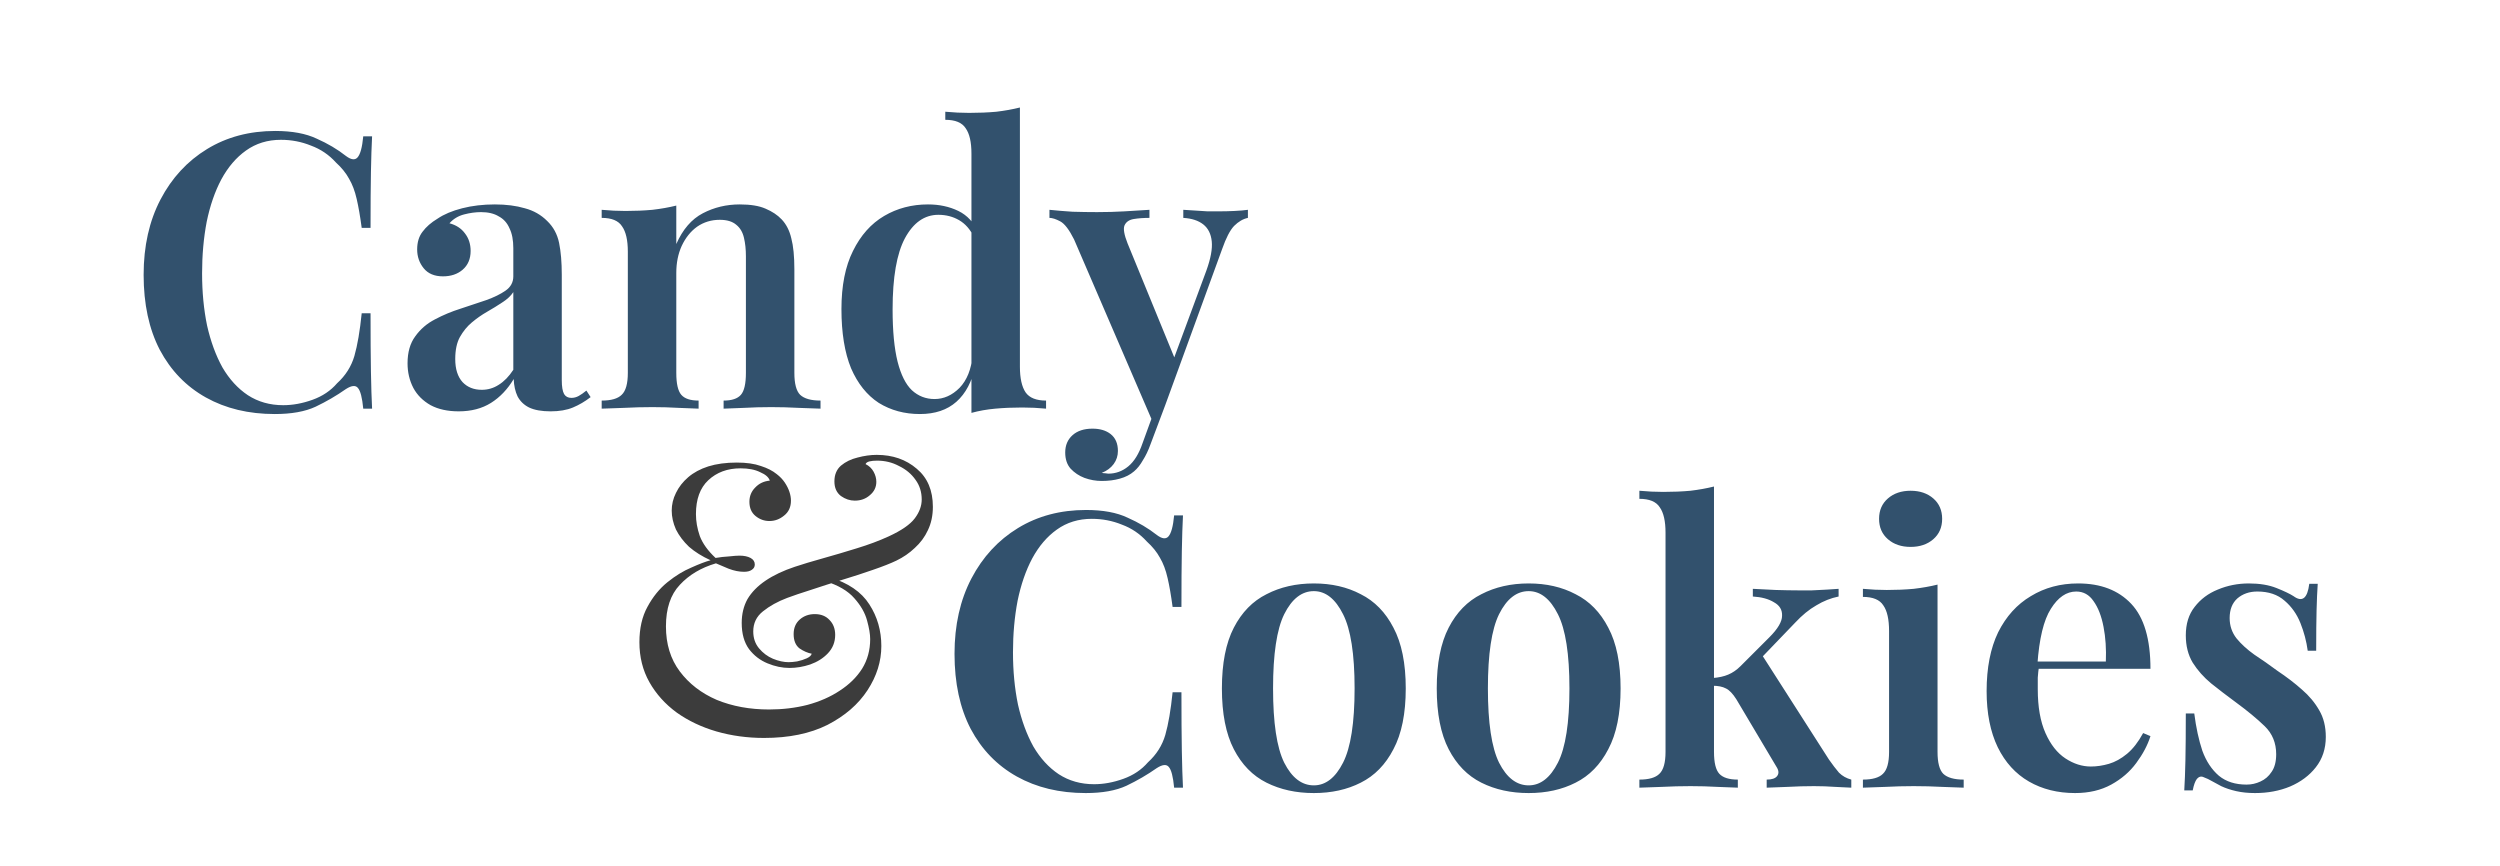
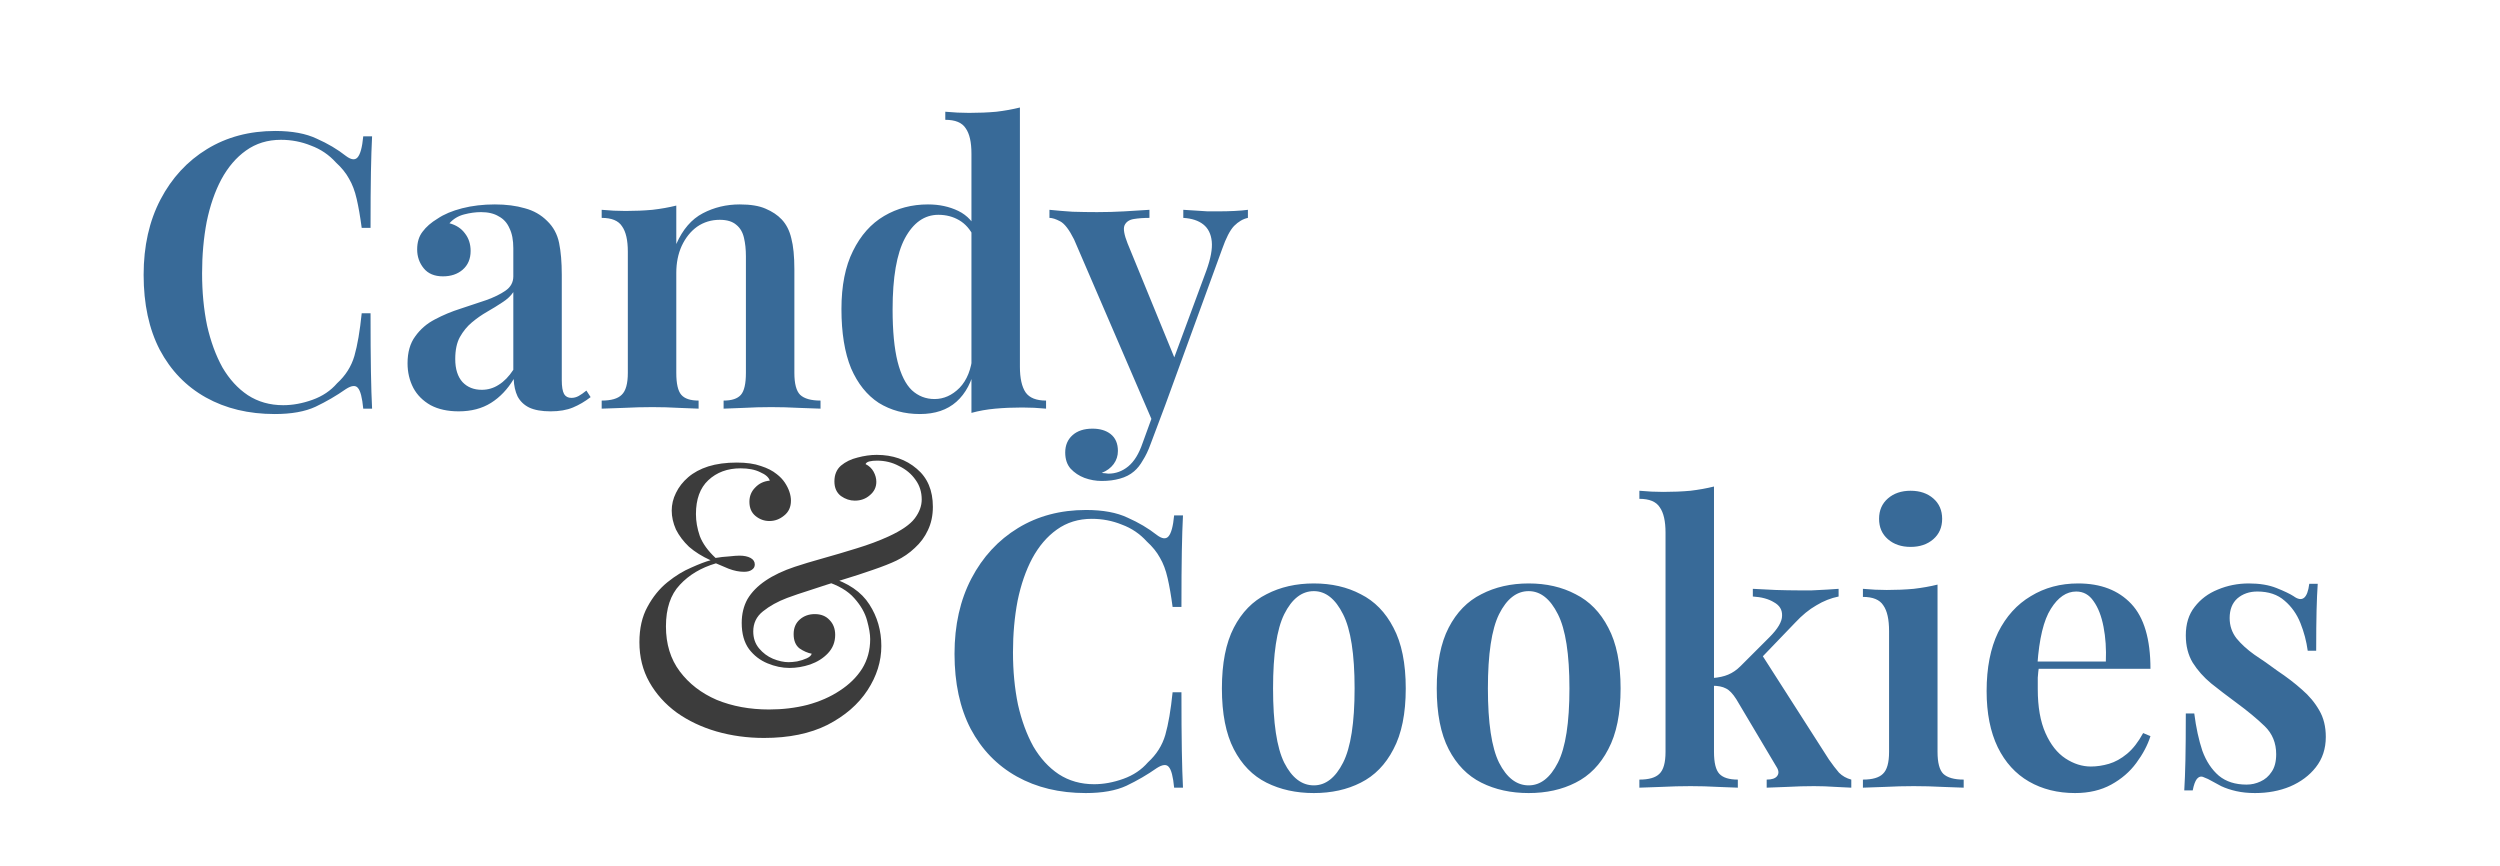
<svg xmlns="http://www.w3.org/2000/svg" width="520" height="180" viewBox="0 0 520 180" fill="none">
-   <path d="M225.9 106.076C229.42 106.076 232.3 106.609 234.54 107.676C236.834 108.689 238.86 109.889 240.62 111.276C241.687 112.076 242.487 112.182 243.02 111.596C243.607 110.956 244.007 109.489 244.22 107.196H246.06C245.954 109.222 245.874 111.702 245.82 114.636C245.767 117.569 245.74 121.436 245.74 126.236H243.9C243.58 123.836 243.234 121.836 242.86 120.236C242.487 118.582 241.954 117.169 241.26 115.996C240.62 114.822 239.714 113.702 238.54 112.636C237.1 111.036 235.367 109.862 233.34 109.116C231.367 108.316 229.287 107.916 227.1 107.916C224.327 107.916 221.9 108.662 219.82 110.156C217.794 111.596 216.087 113.596 214.7 116.156C213.367 118.662 212.354 121.596 211.66 124.956C211.02 128.316 210.7 131.889 210.7 135.676C210.7 139.569 211.047 143.196 211.74 146.556C212.487 149.862 213.554 152.769 214.94 155.276C216.38 157.729 218.14 159.649 220.22 161.036C222.354 162.422 224.807 163.116 227.58 163.116C229.554 163.116 231.58 162.742 233.66 161.996C235.74 161.249 237.447 160.102 238.78 158.556C240.54 156.956 241.74 155.062 242.38 152.876C243.02 150.636 243.527 147.676 243.9 143.996H245.74C245.74 149.009 245.767 153.062 245.82 156.156C245.874 159.196 245.954 161.756 246.06 163.836H244.22C244.007 161.542 243.634 160.102 243.1 159.516C242.62 158.929 241.794 159.009 240.62 159.756C238.647 161.142 236.54 162.369 234.3 163.436C232.114 164.449 229.287 164.956 225.82 164.956C220.38 164.956 215.607 163.809 211.5 161.516C207.394 159.222 204.194 155.916 201.9 151.596C199.66 147.276 198.54 142.076 198.54 135.996C198.54 130.022 199.714 124.796 202.06 120.316C204.407 115.836 207.634 112.342 211.74 109.836C215.847 107.329 220.567 106.076 225.9 106.076ZM273.276 121.356C276.956 121.356 280.209 122.102 283.036 123.596C285.916 125.036 288.182 127.356 289.836 130.556C291.542 133.756 292.396 137.969 292.396 143.196C292.396 148.422 291.542 152.636 289.836 155.836C288.182 159.036 285.916 161.356 283.036 162.796C280.209 164.236 276.956 164.956 273.276 164.956C269.596 164.956 266.316 164.236 263.436 162.796C260.556 161.356 258.289 159.036 256.636 155.836C254.982 152.636 254.156 148.422 254.156 143.196C254.156 137.969 254.982 133.756 256.636 130.556C258.289 127.356 260.556 125.036 263.436 123.596C266.316 122.102 269.596 121.356 273.276 121.356ZM273.276 122.956C270.769 122.956 268.716 124.556 267.116 127.756C265.569 130.902 264.796 136.049 264.796 143.196C264.796 150.342 265.569 155.489 267.116 158.636C268.716 161.782 270.769 163.356 273.276 163.356C275.729 163.356 277.756 161.782 279.356 158.636C280.956 155.489 281.756 150.342 281.756 143.196C281.756 136.049 280.956 130.902 279.356 127.756C277.756 124.556 275.729 122.956 273.276 122.956ZM317.963 121.356C321.643 121.356 324.897 122.102 327.723 123.596C330.603 125.036 332.87 127.356 334.523 130.556C336.23 133.756 337.083 137.969 337.083 143.196C337.083 148.422 336.23 152.636 334.523 155.836C332.87 159.036 330.603 161.356 327.723 162.796C324.897 164.236 321.643 164.956 317.963 164.956C314.283 164.956 311.003 164.236 308.123 162.796C305.243 161.356 302.977 159.036 301.323 155.836C299.67 152.636 298.843 148.422 298.843 143.196C298.843 137.969 299.67 133.756 301.323 130.556C302.977 127.356 305.243 125.036 308.123 123.596C311.003 122.102 314.283 121.356 317.963 121.356ZM317.963 122.956C315.457 122.956 313.403 124.556 311.803 127.756C310.257 130.902 309.483 136.049 309.483 143.196C309.483 150.342 310.257 155.489 311.803 158.636C313.403 161.782 315.457 163.356 317.963 163.356C320.417 163.356 322.443 161.782 324.043 158.636C325.643 155.489 326.443 150.342 326.443 143.196C326.443 136.049 325.643 130.902 324.043 127.756C322.443 124.556 320.417 122.956 317.963 122.956ZM356.51 101.196V156.396C356.51 158.636 356.883 160.156 357.63 160.956C358.376 161.756 359.656 162.156 361.47 162.156V163.836C360.563 163.782 359.176 163.729 357.31 163.676C355.443 163.569 353.55 163.516 351.63 163.516C349.656 163.516 347.63 163.569 345.55 163.676C343.523 163.729 342.003 163.782 340.99 163.836V162.156C342.963 162.156 344.35 161.756 345.15 160.956C346.003 160.156 346.43 158.636 346.43 156.396V110.796C346.43 108.396 346.03 106.636 345.23 105.516C344.483 104.342 343.07 103.756 340.99 103.756V102.076C342.696 102.236 344.35 102.316 345.95 102.316C347.976 102.316 349.87 102.236 351.63 102.076C353.39 101.862 355.016 101.569 356.51 101.196ZM382.43 122.476V124.076C380.83 124.396 379.283 125.009 377.79 125.916C376.296 126.769 374.83 127.969 373.39 129.516L365.47 137.756L366.35 135.996L380.43 157.996C381.176 159.062 381.87 159.969 382.51 160.716C383.203 161.409 384.056 161.889 385.07 162.156V163.836C384.376 163.782 383.283 163.729 381.79 163.676C380.296 163.569 378.803 163.516 377.31 163.516C375.496 163.516 373.63 163.569 371.71 163.676C369.843 163.729 368.43 163.782 367.47 163.836V162.156C368.536 162.156 369.256 161.916 369.63 161.436C370.056 160.902 370.003 160.236 369.47 159.436L361.15 145.436C360.403 144.262 359.683 143.516 358.99 143.196C358.296 142.822 357.363 142.636 356.19 142.636V141.036C357.523 140.929 358.616 140.689 359.47 140.316C360.376 139.942 361.23 139.356 362.03 138.556L368.03 132.556C369.79 130.796 370.67 129.302 370.67 128.076C370.723 126.849 370.163 125.916 368.99 125.276C367.87 124.582 366.403 124.182 364.59 124.076V122.476C366.03 122.529 367.63 122.609 369.39 122.716C371.15 122.769 372.643 122.796 373.87 122.796C374.83 122.796 375.843 122.796 376.91 122.796C378.03 122.742 379.07 122.689 380.03 122.636C381.043 122.582 381.843 122.529 382.43 122.476ZM397.407 102.076C399.327 102.076 400.9 102.609 402.127 103.676C403.354 104.742 403.967 106.156 403.967 107.916C403.967 109.676 403.354 111.089 402.127 112.156C400.9 113.222 399.327 113.756 397.407 113.756C395.487 113.756 393.914 113.222 392.687 112.156C391.46 111.089 390.847 109.676 390.847 107.916C390.847 106.156 391.46 104.742 392.687 103.676C393.914 102.609 395.487 102.076 397.407 102.076ZM403.007 121.596V156.396C403.007 158.636 403.407 160.156 404.207 160.956C405.06 161.756 406.474 162.156 408.447 162.156V163.836C407.487 163.782 406.02 163.729 404.047 163.676C402.074 163.569 400.074 163.516 398.047 163.516C396.074 163.516 394.074 163.569 392.047 163.676C390.02 163.729 388.5 163.782 387.487 163.836V162.156C389.46 162.156 390.847 161.756 391.647 160.956C392.5 160.156 392.927 158.636 392.927 156.396V131.276C392.927 128.822 392.527 127.036 391.727 125.916C390.98 124.742 389.567 124.156 387.487 124.156V122.476C389.194 122.636 390.847 122.716 392.447 122.716C394.42 122.716 396.287 122.636 398.047 122.476C399.86 122.262 401.514 121.969 403.007 121.596ZM432.256 121.356C436.95 121.356 440.63 122.769 443.296 125.596C445.963 128.422 447.296 132.929 447.296 139.116H420.336L420.256 137.596H438.016C438.123 134.982 437.963 132.582 437.536 130.396C437.11 128.156 436.416 126.369 435.456 125.036C434.55 123.702 433.35 123.036 431.856 123.036C429.83 123.036 428.07 124.236 426.576 126.636C425.083 128.982 424.15 132.849 423.776 138.236L424.096 138.716C423.99 139.409 423.91 140.156 423.856 140.956C423.856 141.756 423.856 142.556 423.856 143.356C423.856 147.036 424.39 150.076 425.456 152.476C426.523 154.876 427.91 156.636 429.616 157.756C431.323 158.876 433.083 159.436 434.896 159.436C436.123 159.436 437.376 159.249 438.656 158.876C439.936 158.502 441.19 157.809 442.416 156.796C443.643 155.782 444.763 154.342 445.776 152.476L447.296 153.116C446.71 154.982 445.723 156.849 444.336 158.716C443.003 160.529 441.27 162.022 439.136 163.196C437.003 164.369 434.496 164.956 431.616 164.956C427.99 164.956 424.79 164.156 422.016 162.556C419.243 160.956 417.083 158.582 415.536 155.436C413.99 152.236 413.216 148.342 413.216 143.756C413.216 138.902 414.016 134.822 415.616 131.516C417.27 128.209 419.536 125.702 422.416 123.996C425.296 122.236 428.576 121.356 432.256 121.356ZM467.767 121.356C470.007 121.356 471.927 121.676 473.527 122.316C475.127 122.956 476.3 123.516 477.047 123.996C478.86 125.329 479.954 124.476 480.327 121.436H482.087C481.98 122.982 481.9 124.822 481.847 126.956C481.794 129.036 481.767 131.836 481.767 135.356H480.007C479.74 133.382 479.234 131.462 478.487 129.596C477.74 127.729 476.647 126.182 475.207 124.956C473.767 123.676 471.874 123.036 469.527 123.036C467.874 123.036 466.487 123.516 465.367 124.476C464.3 125.436 463.767 126.796 463.767 128.556C463.767 130.156 464.247 131.569 465.207 132.796C466.167 133.969 467.394 135.089 468.887 136.156C470.434 137.169 472.034 138.289 473.687 139.516C475.607 140.796 477.314 142.102 478.807 143.436C480.3 144.716 481.5 146.156 482.407 147.756C483.314 149.302 483.767 151.142 483.767 153.276C483.767 155.729 483.074 157.836 481.687 159.596C480.354 161.302 478.567 162.636 476.327 163.596C474.14 164.502 471.714 164.956 469.047 164.956C467.607 164.956 466.3 164.822 465.127 164.556C463.954 164.289 462.914 163.942 462.007 163.516C461.314 163.142 460.674 162.796 460.087 162.476C459.554 162.156 458.994 161.889 458.407 161.676C457.874 161.409 457.394 161.516 456.967 161.996C456.594 162.476 456.3 163.276 456.087 164.396H454.327C454.434 162.689 454.514 160.609 454.567 158.156C454.62 155.702 454.647 152.449 454.647 148.396H456.407C456.78 151.329 457.34 153.916 458.087 156.156C458.887 158.342 460.034 160.076 461.527 161.356C463.02 162.582 464.94 163.196 467.287 163.196C468.3 163.196 469.26 162.982 470.167 162.556C471.127 162.129 471.9 161.462 472.487 160.556C473.127 159.649 473.447 158.422 473.447 156.876C473.447 154.529 472.647 152.582 471.047 151.036C469.447 149.489 467.447 147.836 465.047 146.076C463.234 144.742 461.527 143.436 459.927 142.156C458.38 140.876 457.1 139.436 456.087 137.836C455.127 136.236 454.647 134.342 454.647 132.156C454.647 129.756 455.26 127.782 456.487 126.236C457.714 124.636 459.314 123.436 461.287 122.636C463.314 121.782 465.474 121.356 467.767 121.356Z" fill="#32516D" />
+   <path d="M225.9 106.076C229.42 106.076 232.3 106.609 234.54 107.676C236.834 108.689 238.86 109.889 240.62 111.276C241.687 112.076 242.487 112.182 243.02 111.596C243.607 110.956 244.007 109.489 244.22 107.196H246.06C245.954 109.222 245.874 111.702 245.82 114.636C245.767 117.569 245.74 121.436 245.74 126.236H243.9C243.58 123.836 243.234 121.836 242.86 120.236C242.487 118.582 241.954 117.169 241.26 115.996C240.62 114.822 239.714 113.702 238.54 112.636C237.1 111.036 235.367 109.862 233.34 109.116C231.367 108.316 229.287 107.916 227.1 107.916C224.327 107.916 221.9 108.662 219.82 110.156C217.794 111.596 216.087 113.596 214.7 116.156C213.367 118.662 212.354 121.596 211.66 124.956C211.02 128.316 210.7 131.889 210.7 135.676C210.7 139.569 211.047 143.196 211.74 146.556C212.487 149.862 213.554 152.769 214.94 155.276C216.38 157.729 218.14 159.649 220.22 161.036C222.354 162.422 224.807 163.116 227.58 163.116C229.554 163.116 231.58 162.742 233.66 161.996C235.74 161.249 237.447 160.102 238.78 158.556C240.54 156.956 241.74 155.062 242.38 152.876C243.02 150.636 243.527 147.676 243.9 143.996H245.74C245.74 149.009 245.767 153.062 245.82 156.156C245.874 159.196 245.954 161.756 246.06 163.836H244.22C244.007 161.542 243.634 160.102 243.1 159.516C242.62 158.929 241.794 159.009 240.62 159.756C238.647 161.142 236.54 162.369 234.3 163.436C232.114 164.449 229.287 164.956 225.82 164.956C220.38 164.956 215.607 163.809 211.5 161.516C207.394 159.222 204.194 155.916 201.9 151.596C199.66 147.276 198.54 142.076 198.54 135.996C198.54 130.022 199.714 124.796 202.06 120.316C204.407 115.836 207.634 112.342 211.74 109.836C215.847 107.329 220.567 106.076 225.9 106.076ZM273.276 121.356C276.956 121.356 280.209 122.102 283.036 123.596C285.916 125.036 288.182 127.356 289.836 130.556C291.542 133.756 292.396 137.969 292.396 143.196C292.396 148.422 291.542 152.636 289.836 155.836C288.182 159.036 285.916 161.356 283.036 162.796C280.209 164.236 276.956 164.956 273.276 164.956C269.596 164.956 266.316 164.236 263.436 162.796C260.556 161.356 258.289 159.036 256.636 155.836C254.982 152.636 254.156 148.422 254.156 143.196C254.156 137.969 254.982 133.756 256.636 130.556C258.289 127.356 260.556 125.036 263.436 123.596C266.316 122.102 269.596 121.356 273.276 121.356ZM273.276 122.956C270.769 122.956 268.716 124.556 267.116 127.756C265.569 130.902 264.796 136.049 264.796 143.196C264.796 150.342 265.569 155.489 267.116 158.636C268.716 161.782 270.769 163.356 273.276 163.356C275.729 163.356 277.756 161.782 279.356 158.636C280.956 155.489 281.756 150.342 281.756 143.196C281.756 136.049 280.956 130.902 279.356 127.756C277.756 124.556 275.729 122.956 273.276 122.956ZM317.963 121.356C321.643 121.356 324.897 122.102 327.723 123.596C330.603 125.036 332.87 127.356 334.523 130.556C336.23 133.756 337.083 137.969 337.083 143.196C337.083 148.422 336.23 152.636 334.523 155.836C332.87 159.036 330.603 161.356 327.723 162.796C324.897 164.236 321.643 164.956 317.963 164.956C314.283 164.956 311.003 164.236 308.123 162.796C305.243 161.356 302.977 159.036 301.323 155.836C299.67 152.636 298.843 148.422 298.843 143.196C298.843 137.969 299.67 133.756 301.323 130.556C302.977 127.356 305.243 125.036 308.123 123.596C311.003 122.102 314.283 121.356 317.963 121.356ZM317.963 122.956C315.457 122.956 313.403 124.556 311.803 127.756C310.257 130.902 309.483 136.049 309.483 143.196C309.483 150.342 310.257 155.489 311.803 158.636C313.403 161.782 315.457 163.356 317.963 163.356C320.417 163.356 322.443 161.782 324.043 158.636C325.643 155.489 326.443 150.342 326.443 143.196C326.443 136.049 325.643 130.902 324.043 127.756C322.443 124.556 320.417 122.956 317.963 122.956ZM356.51 101.196V156.396C356.51 158.636 356.883 160.156 357.63 160.956C358.376 161.756 359.656 162.156 361.47 162.156V163.836C360.563 163.782 359.176 163.729 357.31 163.676C355.443 163.569 353.55 163.516 351.63 163.516C349.656 163.516 347.63 163.569 345.55 163.676C343.523 163.729 342.003 163.782 340.99 163.836V162.156C342.963 162.156 344.35 161.756 345.15 160.956C346.003 160.156 346.43 158.636 346.43 156.396V110.796C346.43 108.396 346.03 106.636 345.23 105.516C344.483 104.342 343.07 103.756 340.99 103.756V102.076C342.696 102.236 344.35 102.316 345.95 102.316C347.976 102.316 349.87 102.236 351.63 102.076C353.39 101.862 355.016 101.569 356.51 101.196ZM382.43 122.476V124.076C380.83 124.396 379.283 125.009 377.79 125.916C376.296 126.769 374.83 127.969 373.39 129.516L365.47 137.756L366.35 135.996L380.43 157.996C381.176 159.062 381.87 159.969 382.51 160.716C383.203 161.409 384.056 161.889 385.07 162.156V163.836C384.376 163.782 383.283 163.729 381.79 163.676C380.296 163.569 378.803 163.516 377.31 163.516C375.496 163.516 373.63 163.569 371.71 163.676C369.843 163.729 368.43 163.782 367.47 163.836V162.156C368.536 162.156 369.256 161.916 369.63 161.436C370.056 160.902 370.003 160.236 369.47 159.436L361.15 145.436C360.403 144.262 359.683 143.516 358.99 143.196C358.296 142.822 357.363 142.636 356.19 142.636V141.036C357.523 140.929 358.616 140.689 359.47 140.316C360.376 139.942 361.23 139.356 362.03 138.556L368.03 132.556C369.79 130.796 370.67 129.302 370.67 128.076C370.723 126.849 370.163 125.916 368.99 125.276C367.87 124.582 366.403 124.182 364.59 124.076V122.476C366.03 122.529 367.63 122.609 369.39 122.716C371.15 122.769 372.643 122.796 373.87 122.796C374.83 122.796 375.843 122.796 376.91 122.796C378.03 122.742 379.07 122.689 380.03 122.636C381.043 122.582 381.843 122.529 382.43 122.476ZM397.407 102.076C399.327 102.076 400.9 102.609 402.127 103.676C403.354 104.742 403.967 106.156 403.967 107.916C403.967 109.676 403.354 111.089 402.127 112.156C400.9 113.222 399.327 113.756 397.407 113.756C395.487 113.756 393.914 113.222 392.687 112.156C391.46 111.089 390.847 109.676 390.847 107.916C390.847 106.156 391.46 104.742 392.687 103.676C393.914 102.609 395.487 102.076 397.407 102.076ZM403.007 121.596V156.396C403.007 158.636 403.407 160.156 404.207 160.956C405.06 161.756 406.474 162.156 408.447 162.156V163.836C407.487 163.782 406.02 163.729 404.047 163.676C402.074 163.569 400.074 163.516 398.047 163.516C396.074 163.516 394.074 163.569 392.047 163.676C390.02 163.729 388.5 163.782 387.487 163.836V162.156C389.46 162.156 390.847 161.756 391.647 160.956C392.5 160.156 392.927 158.636 392.927 156.396V131.276C392.927 128.822 392.527 127.036 391.727 125.916C390.98 124.742 389.567 124.156 387.487 124.156V122.476C389.194 122.636 390.847 122.716 392.447 122.716C394.42 122.716 396.287 122.636 398.047 122.476C399.86 122.262 401.514 121.969 403.007 121.596ZM432.256 121.356C436.95 121.356 440.63 122.769 443.296 125.596C445.963 128.422 447.296 132.929 447.296 139.116H420.336L420.256 137.596H438.016C438.123 134.982 437.963 132.582 437.536 130.396C437.11 128.156 436.416 126.369 435.456 125.036C434.55 123.702 433.35 123.036 431.856 123.036C429.83 123.036 428.07 124.236 426.576 126.636C425.083 128.982 424.15 132.849 423.776 138.236L424.096 138.716C423.99 139.409 423.91 140.156 423.856 140.956C423.856 141.756 423.856 142.556 423.856 143.356C423.856 147.036 424.39 150.076 425.456 152.476C426.523 154.876 427.91 156.636 429.616 157.756C431.323 158.876 433.083 159.436 434.896 159.436C436.123 159.436 437.376 159.249 438.656 158.876C439.936 158.502 441.19 157.809 442.416 156.796C443.643 155.782 444.763 154.342 445.776 152.476L447.296 153.116C446.71 154.982 445.723 156.849 444.336 158.716C443.003 160.529 441.27 162.022 439.136 163.196C437.003 164.369 434.496 164.956 431.616 164.956C427.99 164.956 424.79 164.156 422.016 162.556C419.243 160.956 417.083 158.582 415.536 155.436C413.99 152.236 413.216 148.342 413.216 143.756C413.216 138.902 414.016 134.822 415.616 131.516C417.27 128.209 419.536 125.702 422.416 123.996C425.296 122.236 428.576 121.356 432.256 121.356ZM467.767 121.356C470.007 121.356 471.927 121.676 473.527 122.316C475.127 122.956 476.3 123.516 477.047 123.996C478.86 125.329 479.954 124.476 480.327 121.436H482.087C481.98 122.982 481.9 124.822 481.847 126.956C481.794 129.036 481.767 131.836 481.767 135.356H480.007C479.74 133.382 479.234 131.462 478.487 129.596C477.74 127.729 476.647 126.182 475.207 124.956C473.767 123.676 471.874 123.036 469.527 123.036C467.874 123.036 466.487 123.516 465.367 124.476C464.3 125.436 463.767 126.796 463.767 128.556C463.767 130.156 464.247 131.569 465.207 132.796C466.167 133.969 467.394 135.089 468.887 136.156C470.434 137.169 472.034 138.289 473.687 139.516C475.607 140.796 477.314 142.102 478.807 143.436C480.3 144.716 481.5 146.156 482.407 147.756C483.314 149.302 483.767 151.142 483.767 153.276C483.767 155.729 483.074 157.836 481.687 159.596C480.354 161.302 478.567 162.636 476.327 163.596C474.14 164.502 471.714 164.956 469.047 164.956C467.607 164.956 466.3 164.822 465.127 164.556C463.954 164.289 462.914 163.942 462.007 163.516C461.314 163.142 460.674 162.796 460.087 162.476C459.554 162.156 458.994 161.889 458.407 161.676C457.874 161.409 457.394 161.516 456.967 161.996C456.594 162.476 456.3 163.276 456.087 164.396H454.327C454.434 162.689 454.514 160.609 454.567 158.156C454.62 155.702 454.647 152.449 454.647 148.396H456.407C456.78 151.329 457.34 153.916 458.087 156.156C458.887 158.342 460.034 160.076 461.527 161.356C463.02 162.582 464.94 163.196 467.287 163.196C468.3 163.196 469.26 162.982 470.167 162.556C471.127 162.129 471.9 161.462 472.487 160.556C473.127 159.649 473.447 158.422 473.447 156.876C473.447 154.529 472.647 152.582 471.047 151.036C469.447 149.489 467.447 147.836 465.047 146.076C463.234 144.742 461.527 143.436 459.927 142.156C458.38 140.876 457.1 139.436 456.087 137.836C455.127 136.236 454.647 134.342 454.647 132.156C454.647 129.756 455.26 127.782 456.487 126.236C457.714 124.636 459.314 123.436 461.287 122.636C463.314 121.782 465.474 121.356 467.767 121.356Z" fill="#386A98" />
  <path d="M153.237 96.213C155.264 96.213 156.944 96.453 158.277 96.933C159.611 97.36 160.704 97.92 161.557 98.613C162.251 99.147 162.811 99.733 163.237 100.373C163.664 101.013 163.984 101.653 164.197 102.293C164.411 102.933 164.517 103.546 164.517 104.133C164.517 105.467 164.037 106.507 163.077 107.253C162.171 108 161.157 108.373 160.037 108.373C158.971 108.373 158.011 108.027 157.157 107.333C156.304 106.64 155.877 105.653 155.877 104.373C155.877 103.2 156.277 102.213 157.077 101.413C157.877 100.56 158.891 100.08 160.117 99.973C159.904 99.28 159.237 98.693 158.117 98.213C157.051 97.68 155.691 97.413 154.037 97.413C151.317 97.413 149.077 98.24 147.317 99.893C145.611 101.493 144.757 103.84 144.757 106.933C144.757 108.427 145.024 109.947 145.557 111.493C146.144 113.04 147.237 114.56 148.837 116.053C149.744 115.893 150.677 115.787 151.637 115.733C152.597 115.627 153.317 115.573 153.797 115.573C154.757 115.573 155.531 115.733 156.117 116.053C156.704 116.373 156.997 116.827 156.997 117.413C156.997 117.893 156.784 118.267 156.357 118.533C155.984 118.8 155.451 118.933 154.757 118.933C153.744 118.933 152.677 118.72 151.557 118.293C150.437 117.813 149.557 117.44 148.917 117.173C145.824 118.08 143.317 119.573 141.397 121.653C139.477 123.68 138.517 126.56 138.517 130.293C138.517 133.973 139.477 137.093 141.397 139.653C143.317 142.213 145.877 144.187 149.077 145.573C152.331 146.907 155.957 147.573 159.957 147.573C162.784 147.573 165.451 147.253 167.957 146.613C170.517 145.92 172.757 144.933 174.677 143.653C176.651 142.373 178.197 140.853 179.317 139.093C180.437 137.28 180.997 135.227 180.997 132.933C180.997 131.92 180.784 130.64 180.357 129.093C179.931 127.493 179.051 125.947 177.717 124.453C176.384 122.907 174.331 121.707 171.557 120.853L172.517 120.053C176.411 121.227 179.184 123.12 180.837 125.733C182.491 128.293 183.317 131.173 183.317 134.373C183.317 137.573 182.357 140.64 180.437 143.573C178.517 146.507 175.744 148.907 172.117 150.773C168.491 152.587 164.091 153.493 158.917 153.493C155.451 153.493 152.144 153.04 148.997 152.133C145.904 151.227 143.157 149.92 140.757 148.213C138.357 146.453 136.464 144.347 135.077 141.893C133.691 139.44 132.997 136.667 132.997 133.573C132.997 130.693 133.557 128.24 134.677 126.213C135.797 124.133 137.184 122.427 138.837 121.093C140.491 119.76 142.144 118.747 143.797 118.053C145.451 117.307 146.784 116.8 147.797 116.533C146.037 115.733 144.544 114.8 143.317 113.733C142.144 112.613 141.237 111.413 140.597 110.133C140.011 108.8 139.717 107.493 139.717 106.213C139.717 104.933 140.011 103.707 140.597 102.533C141.184 101.307 142.037 100.213 143.157 99.253C144.277 98.293 145.664 97.546 147.317 97.013C149.024 96.48 150.997 96.213 153.237 96.213ZM182.357 94.613C185.664 94.613 188.437 95.573 190.677 97.493C192.917 99.36 194.037 102 194.037 105.413C194.037 107.227 193.691 108.853 192.997 110.293C192.357 111.68 191.451 112.907 190.277 113.973C189.157 115.04 187.877 115.92 186.437 116.613C185.211 117.2 183.584 117.84 181.557 118.533C179.584 119.227 177.451 119.92 175.157 120.613C172.917 121.307 170.757 122 168.677 122.693C166.651 123.333 164.997 123.893 163.717 124.373C161.744 125.12 160.064 126.053 158.677 127.173C157.344 128.24 156.677 129.627 156.677 131.333C156.677 132.72 157.077 133.893 157.877 134.853C158.677 135.813 159.637 136.533 160.757 137.013C161.931 137.493 163.024 137.733 164.037 137.733C164.517 137.733 165.104 137.68 165.797 137.573C166.544 137.413 167.211 137.2 167.797 136.933C168.384 136.667 168.731 136.347 168.837 135.973C167.984 135.813 167.131 135.44 166.277 134.853C165.477 134.213 165.077 133.227 165.077 131.893C165.077 130.613 165.504 129.6 166.357 128.853C167.211 128.107 168.251 127.733 169.477 127.733C170.757 127.733 171.771 128.133 172.517 128.933C173.317 129.733 173.717 130.773 173.717 132.053C173.717 133.547 173.211 134.827 172.197 135.893C171.237 136.907 170.011 137.68 168.517 138.213C167.077 138.693 165.637 138.933 164.197 138.933C162.704 138.933 161.184 138.613 159.637 137.973C158.091 137.333 156.811 136.347 155.797 135.013C154.784 133.627 154.277 131.813 154.277 129.573C154.277 127.707 154.677 126.053 155.477 124.613C156.331 123.173 157.584 121.893 159.237 120.773C160.891 119.653 162.917 118.693 165.317 117.893C166.917 117.36 168.864 116.773 171.157 116.133C173.451 115.493 175.797 114.8 178.197 114.053C180.651 113.306 182.864 112.48 184.837 111.573C187.504 110.346 189.317 109.093 190.277 107.813C191.237 106.533 191.717 105.227 191.717 103.893C191.717 102.346 191.291 100.986 190.437 99.813C189.584 98.587 188.437 97.626 186.997 96.933C185.611 96.186 184.091 95.813 182.437 95.813C181.797 95.813 181.264 95.867 180.837 95.973C180.411 96.08 180.144 96.266 180.037 96.533C180.784 96.906 181.344 97.44 181.717 98.133C182.091 98.826 182.277 99.52 182.277 100.213C182.277 101.333 181.824 102.266 180.917 103.013C180.064 103.76 179.024 104.133 177.797 104.133C176.784 104.133 175.824 103.813 174.917 103.173C174.011 102.48 173.557 101.466 173.557 100.133C173.557 98.746 174.011 97.653 174.917 96.853C175.877 96.053 177.024 95.493 178.357 95.173C179.744 94.8 181.077 94.613 182.357 94.613Z" fill="#3C3C3C" />
-   <path d="M57.234 27.24C60.754 27.24 63.634 27.773 65.874 28.84C68.168 29.853 70.194 31.053 71.954 32.44C73.021 33.24 73.821 33.347 74.354 32.76C74.941 32.12 75.341 30.653 75.554 28.36H77.394C77.288 30.387 77.208 32.867 77.154 35.8C77.101 38.733 77.074 42.6 77.074 47.4H75.234C74.914 45 74.568 43 74.194 41.4C73.821 39.747 73.288 38.333 72.594 37.16C71.954 35.987 71.048 34.867 69.874 33.8C68.434 32.2 66.701 31.027 64.674 30.28C62.701 29.48 60.621 29.08 58.434 29.08C55.661 29.08 53.234 29.827 51.154 31.32C49.128 32.76 47.421 34.76 46.034 37.32C44.701 39.827 43.688 42.76 42.994 46.12C42.354 49.48 42.034 53.053 42.034 56.84C42.034 60.733 42.381 64.36 43.074 67.72C43.821 71.027 44.888 73.933 46.274 76.44C47.714 78.893 49.474 80.813 51.554 82.2C53.688 83.587 56.141 84.28 58.914 84.28C60.888 84.28 62.914 83.907 64.994 83.16C67.074 82.413 68.781 81.267 70.114 79.72C71.874 78.12 73.074 76.227 73.714 74.04C74.354 71.8 74.861 68.84 75.234 65.16H77.074C77.074 70.173 77.101 74.227 77.154 77.32C77.208 80.36 77.288 82.92 77.394 85H75.554C75.341 82.707 74.968 81.267 74.434 80.68C73.954 80.093 73.128 80.173 71.954 80.92C69.981 82.307 67.874 83.533 65.634 84.6C63.448 85.613 60.621 86.12 57.154 86.12C51.714 86.12 46.941 84.973 42.834 82.68C38.728 80.387 35.528 77.08 33.234 72.76C30.994 68.44 29.874 63.24 29.874 57.16C29.874 51.187 31.048 45.96 33.394 41.48C35.741 37 38.968 33.507 43.074 31C47.181 28.493 51.901 27.24 57.234 27.24ZM95.41 85.56C93.117 85.56 91.17 85.133 89.57 84.28C87.97 83.373 86.77 82.173 85.97 80.68C85.17 79.133 84.77 77.427 84.77 75.56C84.77 73.267 85.303 71.4 86.37 69.96C87.437 68.467 88.797 67.293 90.45 66.44C92.157 65.533 93.943 64.787 95.81 64.2C97.677 63.56 99.437 62.973 101.09 62.44C102.743 61.853 104.103 61.187 105.17 60.44C106.237 59.693 106.77 58.707 106.77 57.48V51.64C106.77 49.933 106.503 48.547 105.97 47.48C105.49 46.36 104.743 45.533 103.73 45C102.77 44.413 101.543 44.12 100.05 44.12C98.93 44.12 97.757 44.28 96.53 44.6C95.303 44.92 94.29 45.533 93.49 46.44C94.877 46.813 95.943 47.507 96.69 48.52C97.49 49.533 97.89 50.76 97.89 52.2C97.89 53.853 97.33 55.16 96.21 56.12C95.143 57.027 93.783 57.48 92.13 57.48C90.37 57.48 89.037 56.92 88.13 55.8C87.223 54.68 86.77 53.373 86.77 51.88C86.77 50.387 87.143 49.16 87.89 48.2C88.637 47.187 89.677 46.28 91.01 45.48C92.343 44.573 94.05 43.853 96.13 43.32C98.21 42.787 100.477 42.52 102.93 42.52C105.277 42.52 107.357 42.787 109.17 43.32C110.983 43.8 112.53 44.68 113.81 45.96C115.09 47.187 115.917 48.707 116.29 50.52C116.663 52.333 116.85 54.547 116.85 57.16V79.08C116.85 80.413 117.01 81.373 117.33 81.96C117.65 82.493 118.157 82.76 118.85 82.76C119.383 82.76 119.89 82.627 120.37 82.36C120.85 82.093 121.383 81.72 121.97 81.24L122.85 82.6C121.677 83.507 120.45 84.227 119.17 84.76C117.89 85.293 116.343 85.56 114.53 85.56C112.663 85.56 111.17 85.293 110.05 84.76C108.983 84.227 108.183 83.453 107.65 82.44C107.17 81.427 106.903 80.227 106.85 78.84C105.57 80.973 103.997 82.627 102.13 83.8C100.263 84.973 98.023 85.56 95.41 85.56ZM100.21 81.08C101.49 81.08 102.663 80.733 103.73 80.04C104.85 79.347 105.863 78.307 106.77 76.92V60.76C106.237 61.56 105.463 62.28 104.45 62.92C103.49 63.56 102.45 64.2 101.33 64.84C100.21 65.48 99.143 66.227 98.13 67.08C97.17 67.88 96.343 68.893 95.65 70.12C95.01 71.293 94.69 72.813 94.69 74.68C94.69 76.76 95.197 78.36 96.21 79.48C97.223 80.547 98.557 81.08 100.21 81.08ZM153.869 42.52C156.109 42.52 157.896 42.813 159.229 43.4C160.616 43.987 161.736 44.733 162.589 45.64C163.549 46.653 164.216 47.96 164.589 49.56C165.016 51.16 165.229 53.32 165.229 56.04V77.56C165.229 79.8 165.629 81.32 166.429 82.12C167.283 82.92 168.696 83.32 170.669 83.32V85C169.709 84.947 168.216 84.893 166.189 84.84C164.216 84.733 162.296 84.68 160.429 84.68C158.456 84.68 156.536 84.733 154.669 84.84C152.803 84.893 151.416 84.947 150.509 85V83.32C152.216 83.32 153.416 82.92 154.109 82.12C154.803 81.32 155.149 79.8 155.149 77.56V53.32C155.149 51.88 155.016 50.6 154.749 49.48C154.483 48.307 153.949 47.4 153.149 46.76C152.349 46.067 151.203 45.72 149.709 45.72C147.949 45.72 146.376 46.2 144.989 47.16C143.656 48.12 142.589 49.453 141.789 51.16C141.043 52.813 140.669 54.68 140.669 56.76V77.56C140.669 79.8 141.016 81.32 141.709 82.12C142.403 82.92 143.603 83.32 145.309 83.32V85C144.403 84.947 143.043 84.893 141.229 84.84C139.416 84.733 137.576 84.68 135.709 84.68C133.736 84.68 131.736 84.733 129.709 84.84C127.683 84.893 126.163 84.947 125.149 85V83.32C127.123 83.32 128.509 82.92 129.309 82.12C130.163 81.32 130.589 79.8 130.589 77.56V52.36C130.589 49.96 130.189 48.2 129.389 47.08C128.643 45.907 127.229 45.32 125.149 45.32V43.64C126.856 43.8 128.509 43.88 130.109 43.88C132.083 43.88 133.949 43.8 135.709 43.64C137.523 43.427 139.176 43.133 140.669 42.76V50.76C142.003 47.72 143.843 45.587 146.189 44.36C148.536 43.133 151.096 42.52 153.869 42.52ZM212.141 22.36V76.28C212.141 78.68 212.541 80.467 213.341 81.64C214.141 82.76 215.555 83.32 217.581 83.32V85C215.928 84.84 214.275 84.76 212.621 84.76C210.648 84.76 208.781 84.84 207.021 85C205.261 85.16 203.608 85.453 202.061 85.88V31.96C202.061 29.56 201.661 27.8 200.861 26.68C200.115 25.507 198.701 24.92 196.621 24.92V23.24C198.328 23.4 199.981 23.48 201.581 23.48C203.608 23.48 205.501 23.4 207.261 23.24C209.021 23.027 210.648 22.733 212.141 22.36ZM193.021 42.52C195.368 42.52 197.475 42.973 199.341 43.88C201.208 44.787 202.595 46.307 203.501 48.44L202.541 49.24C201.795 47.693 200.781 46.547 199.501 45.8C198.221 45.053 196.781 44.68 195.181 44.68C192.301 44.68 189.981 46.307 188.221 49.56C186.515 52.76 185.661 57.693 185.661 64.36C185.661 68.84 186.008 72.467 186.701 75.24C187.395 77.96 188.381 79.933 189.661 81.16C190.995 82.387 192.568 83 194.381 83C196.301 83 198.035 82.227 199.581 80.68C201.128 79.08 202.035 76.813 202.301 73.88L202.861 76.12C202.168 79.373 200.861 81.853 198.941 83.56C197.021 85.267 194.488 86.12 191.341 86.12C188.141 86.12 185.288 85.347 182.781 83.8C180.328 82.2 178.408 79.8 177.021 76.6C175.688 73.347 175.021 69.24 175.021 64.28C175.021 59.427 175.821 55.4 177.421 52.2C179.021 48.947 181.181 46.52 183.901 44.92C186.621 43.32 189.661 42.52 193.021 42.52ZM259.565 43.64V45.32C258.552 45.533 257.592 46.093 256.685 47C255.832 47.907 255.005 49.507 254.205 51.8L242.365 84.28L239.885 88.04L223.405 49.8C222.392 47.773 221.432 46.52 220.525 46.04C219.618 45.56 218.872 45.32 218.285 45.32V43.64C219.832 43.8 221.432 43.933 223.085 44.04C224.792 44.093 226.498 44.12 228.205 44.12C230.178 44.12 232.072 44.067 233.885 43.96C235.752 43.853 237.485 43.747 239.085 43.64V45.32C237.858 45.32 236.765 45.4 235.805 45.56C234.845 45.72 234.205 46.173 233.885 46.92C233.618 47.613 233.832 48.84 234.525 50.6L244.525 75L243.885 75.32L250.925 56.28C251.832 53.773 252.205 51.747 252.045 50.2C251.885 48.653 251.298 47.48 250.285 46.68C249.272 45.88 247.885 45.427 246.125 45.32V43.64C246.978 43.693 247.832 43.747 248.685 43.8C249.538 43.853 250.365 43.907 251.165 43.96C251.965 43.96 252.738 43.96 253.485 43.96C254.605 43.96 255.698 43.933 256.765 43.88C257.885 43.827 258.818 43.747 259.565 43.64ZM242.365 84.28L239.325 92.36C238.845 93.693 238.312 94.813 237.725 95.72C237.192 96.68 236.578 97.453 235.885 98.04C235.085 98.733 234.098 99.24 232.925 99.56C231.805 99.88 230.552 100.04 229.165 100.04C227.938 100.04 226.738 99.827 225.565 99.4C224.445 98.973 223.485 98.333 222.685 97.48C221.938 96.627 221.565 95.507 221.565 94.12C221.565 92.627 222.072 91.427 223.085 90.52C224.098 89.613 225.485 89.16 227.245 89.16C228.792 89.16 230.045 89.533 231.005 90.28C232.018 91.08 232.525 92.253 232.525 93.8C232.525 94.813 232.232 95.72 231.645 96.52C231.058 97.32 230.232 97.933 229.165 98.36C229.432 98.413 229.672 98.44 229.885 98.44C230.152 98.493 230.365 98.52 230.525 98.52C232.072 98.52 233.458 98.013 234.685 97C235.912 95.987 236.898 94.387 237.645 92.2L240.525 84.28H242.365Z" fill="#32516D" />
+   <path d="M57.234 27.24C60.754 27.24 63.634 27.773 65.874 28.84C68.168 29.853 70.194 31.053 71.954 32.44C73.021 33.24 73.821 33.347 74.354 32.76C74.941 32.12 75.341 30.653 75.554 28.36H77.394C77.288 30.387 77.208 32.867 77.154 35.8C77.101 38.733 77.074 42.6 77.074 47.4H75.234C74.914 45 74.568 43 74.194 41.4C73.821 39.747 73.288 38.333 72.594 37.16C71.954 35.987 71.048 34.867 69.874 33.8C68.434 32.2 66.701 31.027 64.674 30.28C62.701 29.48 60.621 29.08 58.434 29.08C55.661 29.08 53.234 29.827 51.154 31.32C49.128 32.76 47.421 34.76 46.034 37.32C44.701 39.827 43.688 42.76 42.994 46.12C42.354 49.48 42.034 53.053 42.034 56.84C42.034 60.733 42.381 64.36 43.074 67.72C43.821 71.027 44.888 73.933 46.274 76.44C47.714 78.893 49.474 80.813 51.554 82.2C53.688 83.587 56.141 84.28 58.914 84.28C60.888 84.28 62.914 83.907 64.994 83.16C67.074 82.413 68.781 81.267 70.114 79.72C71.874 78.12 73.074 76.227 73.714 74.04C74.354 71.8 74.861 68.84 75.234 65.16H77.074C77.074 70.173 77.101 74.227 77.154 77.32C77.208 80.36 77.288 82.92 77.394 85H75.554C75.341 82.707 74.968 81.267 74.434 80.68C73.954 80.093 73.128 80.173 71.954 80.92C69.981 82.307 67.874 83.533 65.634 84.6C63.448 85.613 60.621 86.12 57.154 86.12C51.714 86.12 46.941 84.973 42.834 82.68C38.728 80.387 35.528 77.08 33.234 72.76C30.994 68.44 29.874 63.24 29.874 57.16C29.874 51.187 31.048 45.96 33.394 41.48C35.741 37 38.968 33.507 43.074 31C47.181 28.493 51.901 27.24 57.234 27.24ZM95.41 85.56C93.117 85.56 91.17 85.133 89.57 84.28C87.97 83.373 86.77 82.173 85.97 80.68C85.17 79.133 84.77 77.427 84.77 75.56C84.77 73.267 85.303 71.4 86.37 69.96C87.437 68.467 88.797 67.293 90.45 66.44C92.157 65.533 93.943 64.787 95.81 64.2C97.677 63.56 99.437 62.973 101.09 62.44C102.743 61.853 104.103 61.187 105.17 60.44C106.237 59.693 106.77 58.707 106.77 57.48V51.64C106.77 49.933 106.503 48.547 105.97 47.48C105.49 46.36 104.743 45.533 103.73 45C102.77 44.413 101.543 44.12 100.05 44.12C98.93 44.12 97.757 44.28 96.53 44.6C95.303 44.92 94.29 45.533 93.49 46.44C94.877 46.813 95.943 47.507 96.69 48.52C97.49 49.533 97.89 50.76 97.89 52.2C97.89 53.853 97.33 55.16 96.21 56.12C95.143 57.027 93.783 57.48 92.13 57.48C90.37 57.48 89.037 56.92 88.13 55.8C87.223 54.68 86.77 53.373 86.77 51.88C86.77 50.387 87.143 49.16 87.89 48.2C88.637 47.187 89.677 46.28 91.01 45.48C92.343 44.573 94.05 43.853 96.13 43.32C98.21 42.787 100.477 42.52 102.93 42.52C105.277 42.52 107.357 42.787 109.17 43.32C110.983 43.8 112.53 44.68 113.81 45.96C115.09 47.187 115.917 48.707 116.29 50.52C116.663 52.333 116.85 54.547 116.85 57.16V79.08C116.85 80.413 117.01 81.373 117.33 81.96C117.65 82.493 118.157 82.76 118.85 82.76C119.383 82.76 119.89 82.627 120.37 82.36C120.85 82.093 121.383 81.72 121.97 81.24L122.85 82.6C121.677 83.507 120.45 84.227 119.17 84.76C117.89 85.293 116.343 85.56 114.53 85.56C112.663 85.56 111.17 85.293 110.05 84.76C108.983 84.227 108.183 83.453 107.65 82.44C107.17 81.427 106.903 80.227 106.85 78.84C105.57 80.973 103.997 82.627 102.13 83.8C100.263 84.973 98.023 85.56 95.41 85.56ZM100.21 81.08C101.49 81.08 102.663 80.733 103.73 80.04C104.85 79.347 105.863 78.307 106.77 76.92V60.76C106.237 61.56 105.463 62.28 104.45 62.92C103.49 63.56 102.45 64.2 101.33 64.84C100.21 65.48 99.143 66.227 98.13 67.08C97.17 67.88 96.343 68.893 95.65 70.12C95.01 71.293 94.69 72.813 94.69 74.68C94.69 76.76 95.197 78.36 96.21 79.48C97.223 80.547 98.557 81.08 100.21 81.08ZM153.869 42.52C156.109 42.52 157.896 42.813 159.229 43.4C160.616 43.987 161.736 44.733 162.589 45.64C163.549 46.653 164.216 47.96 164.589 49.56C165.016 51.16 165.229 53.32 165.229 56.04V77.56C165.229 79.8 165.629 81.32 166.429 82.12C167.283 82.92 168.696 83.32 170.669 83.32V85C169.709 84.947 168.216 84.893 166.189 84.84C164.216 84.733 162.296 84.68 160.429 84.68C158.456 84.68 156.536 84.733 154.669 84.84C152.803 84.893 151.416 84.947 150.509 85V83.32C152.216 83.32 153.416 82.92 154.109 82.12C154.803 81.32 155.149 79.8 155.149 77.56V53.32C155.149 51.88 155.016 50.6 154.749 49.48C154.483 48.307 153.949 47.4 153.149 46.76C152.349 46.067 151.203 45.72 149.709 45.72C147.949 45.72 146.376 46.2 144.989 47.16C143.656 48.12 142.589 49.453 141.789 51.16C141.043 52.813 140.669 54.68 140.669 56.76V77.56C140.669 79.8 141.016 81.32 141.709 82.12C142.403 82.92 143.603 83.32 145.309 83.32V85C144.403 84.947 143.043 84.893 141.229 84.84C139.416 84.733 137.576 84.68 135.709 84.68C133.736 84.68 131.736 84.733 129.709 84.84C127.683 84.893 126.163 84.947 125.149 85V83.32C127.123 83.32 128.509 82.92 129.309 82.12C130.163 81.32 130.589 79.8 130.589 77.56V52.36C130.589 49.96 130.189 48.2 129.389 47.08C128.643 45.907 127.229 45.32 125.149 45.32V43.64C126.856 43.8 128.509 43.88 130.109 43.88C132.083 43.88 133.949 43.8 135.709 43.64C137.523 43.427 139.176 43.133 140.669 42.76V50.76C142.003 47.72 143.843 45.587 146.189 44.36C148.536 43.133 151.096 42.52 153.869 42.52ZM212.141 22.36V76.28C212.141 78.68 212.541 80.467 213.341 81.64C214.141 82.76 215.555 83.32 217.581 83.32V85C215.928 84.84 214.275 84.76 212.621 84.76C210.648 84.76 208.781 84.84 207.021 85C205.261 85.16 203.608 85.453 202.061 85.88V31.96C202.061 29.56 201.661 27.8 200.861 26.68C200.115 25.507 198.701 24.92 196.621 24.92V23.24C198.328 23.4 199.981 23.48 201.581 23.48C203.608 23.48 205.501 23.4 207.261 23.24C209.021 23.027 210.648 22.733 212.141 22.36ZM193.021 42.52C195.368 42.52 197.475 42.973 199.341 43.88C201.208 44.787 202.595 46.307 203.501 48.44L202.541 49.24C201.795 47.693 200.781 46.547 199.501 45.8C198.221 45.053 196.781 44.68 195.181 44.68C192.301 44.68 189.981 46.307 188.221 49.56C186.515 52.76 185.661 57.693 185.661 64.36C185.661 68.84 186.008 72.467 186.701 75.24C187.395 77.96 188.381 79.933 189.661 81.16C190.995 82.387 192.568 83 194.381 83C196.301 83 198.035 82.227 199.581 80.68C201.128 79.08 202.035 76.813 202.301 73.88L202.861 76.12C202.168 79.373 200.861 81.853 198.941 83.56C197.021 85.267 194.488 86.12 191.341 86.12C188.141 86.12 185.288 85.347 182.781 83.8C180.328 82.2 178.408 79.8 177.021 76.6C175.688 73.347 175.021 69.24 175.021 64.28C175.021 59.427 175.821 55.4 177.421 52.2C179.021 48.947 181.181 46.52 183.901 44.92C186.621 43.32 189.661 42.52 193.021 42.52ZM259.565 43.64V45.32C258.552 45.533 257.592 46.093 256.685 47C255.832 47.907 255.005 49.507 254.205 51.8L242.365 84.28L239.885 88.04L223.405 49.8C222.392 47.773 221.432 46.52 220.525 46.04C219.618 45.56 218.872 45.32 218.285 45.32V43.64C219.832 43.8 221.432 43.933 223.085 44.04C224.792 44.093 226.498 44.12 228.205 44.12C230.178 44.12 232.072 44.067 233.885 43.96C235.752 43.853 237.485 43.747 239.085 43.64V45.32C237.858 45.32 236.765 45.4 235.805 45.56C234.845 45.72 234.205 46.173 233.885 46.92C233.618 47.613 233.832 48.84 234.525 50.6L244.525 75L243.885 75.32L250.925 56.28C251.832 53.773 252.205 51.747 252.045 50.2C251.885 48.653 251.298 47.48 250.285 46.68C249.272 45.88 247.885 45.427 246.125 45.32V43.64C246.978 43.693 247.832 43.747 248.685 43.8C249.538 43.853 250.365 43.907 251.165 43.96C251.965 43.96 252.738 43.96 253.485 43.96C254.605 43.96 255.698 43.933 256.765 43.88C257.885 43.827 258.818 43.747 259.565 43.64ZM242.365 84.28L239.325 92.36C238.845 93.693 238.312 94.813 237.725 95.72C237.192 96.68 236.578 97.453 235.885 98.04C235.085 98.733 234.098 99.24 232.925 99.56C231.805 99.88 230.552 100.04 229.165 100.04C227.938 100.04 226.738 99.827 225.565 99.4C224.445 98.973 223.485 98.333 222.685 97.48C221.938 96.627 221.565 95.507 221.565 94.12C221.565 92.627 222.072 91.427 223.085 90.52C224.098 89.613 225.485 89.16 227.245 89.16C228.792 89.16 230.045 89.533 231.005 90.28C232.018 91.08 232.525 92.253 232.525 93.8C232.525 94.813 232.232 95.72 231.645 96.52C231.058 97.32 230.232 97.933 229.165 98.36C229.432 98.413 229.672 98.44 229.885 98.44C230.152 98.493 230.365 98.52 230.525 98.52C232.072 98.52 233.458 98.013 234.685 97C235.912 95.987 236.898 94.387 237.645 92.2L240.525 84.28H242.365Z" fill="#386A98" />
</svg>
